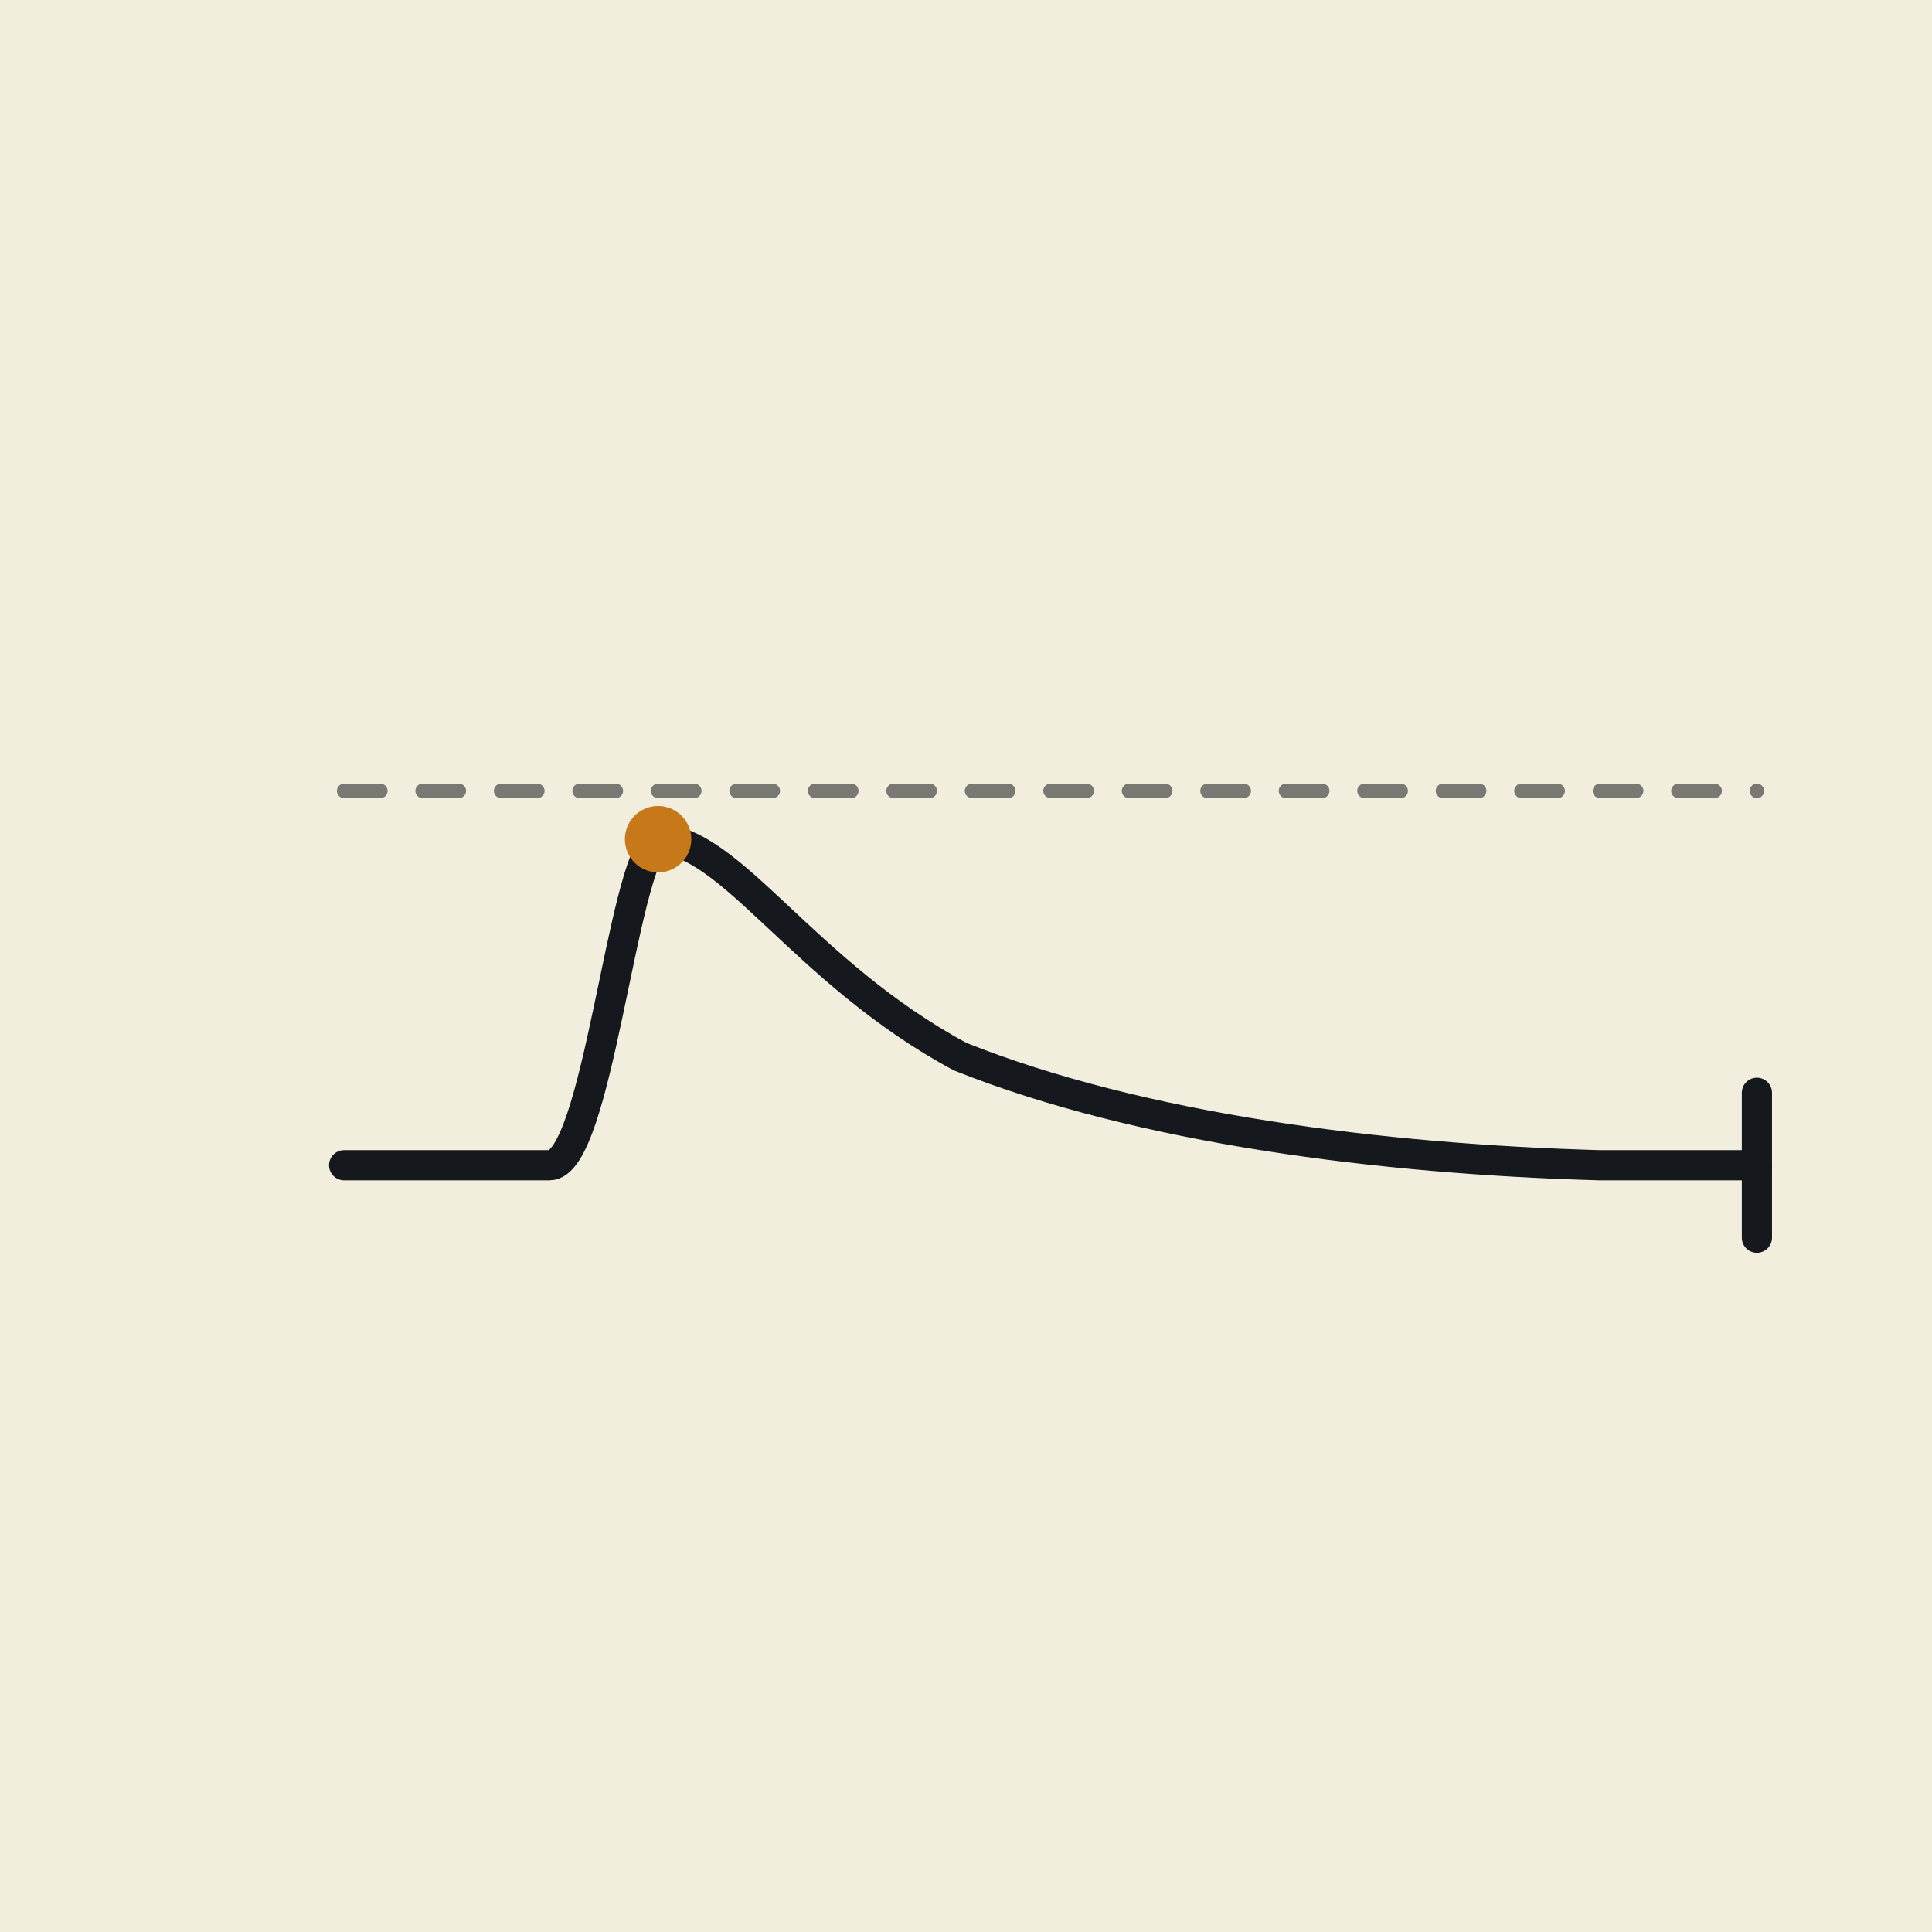
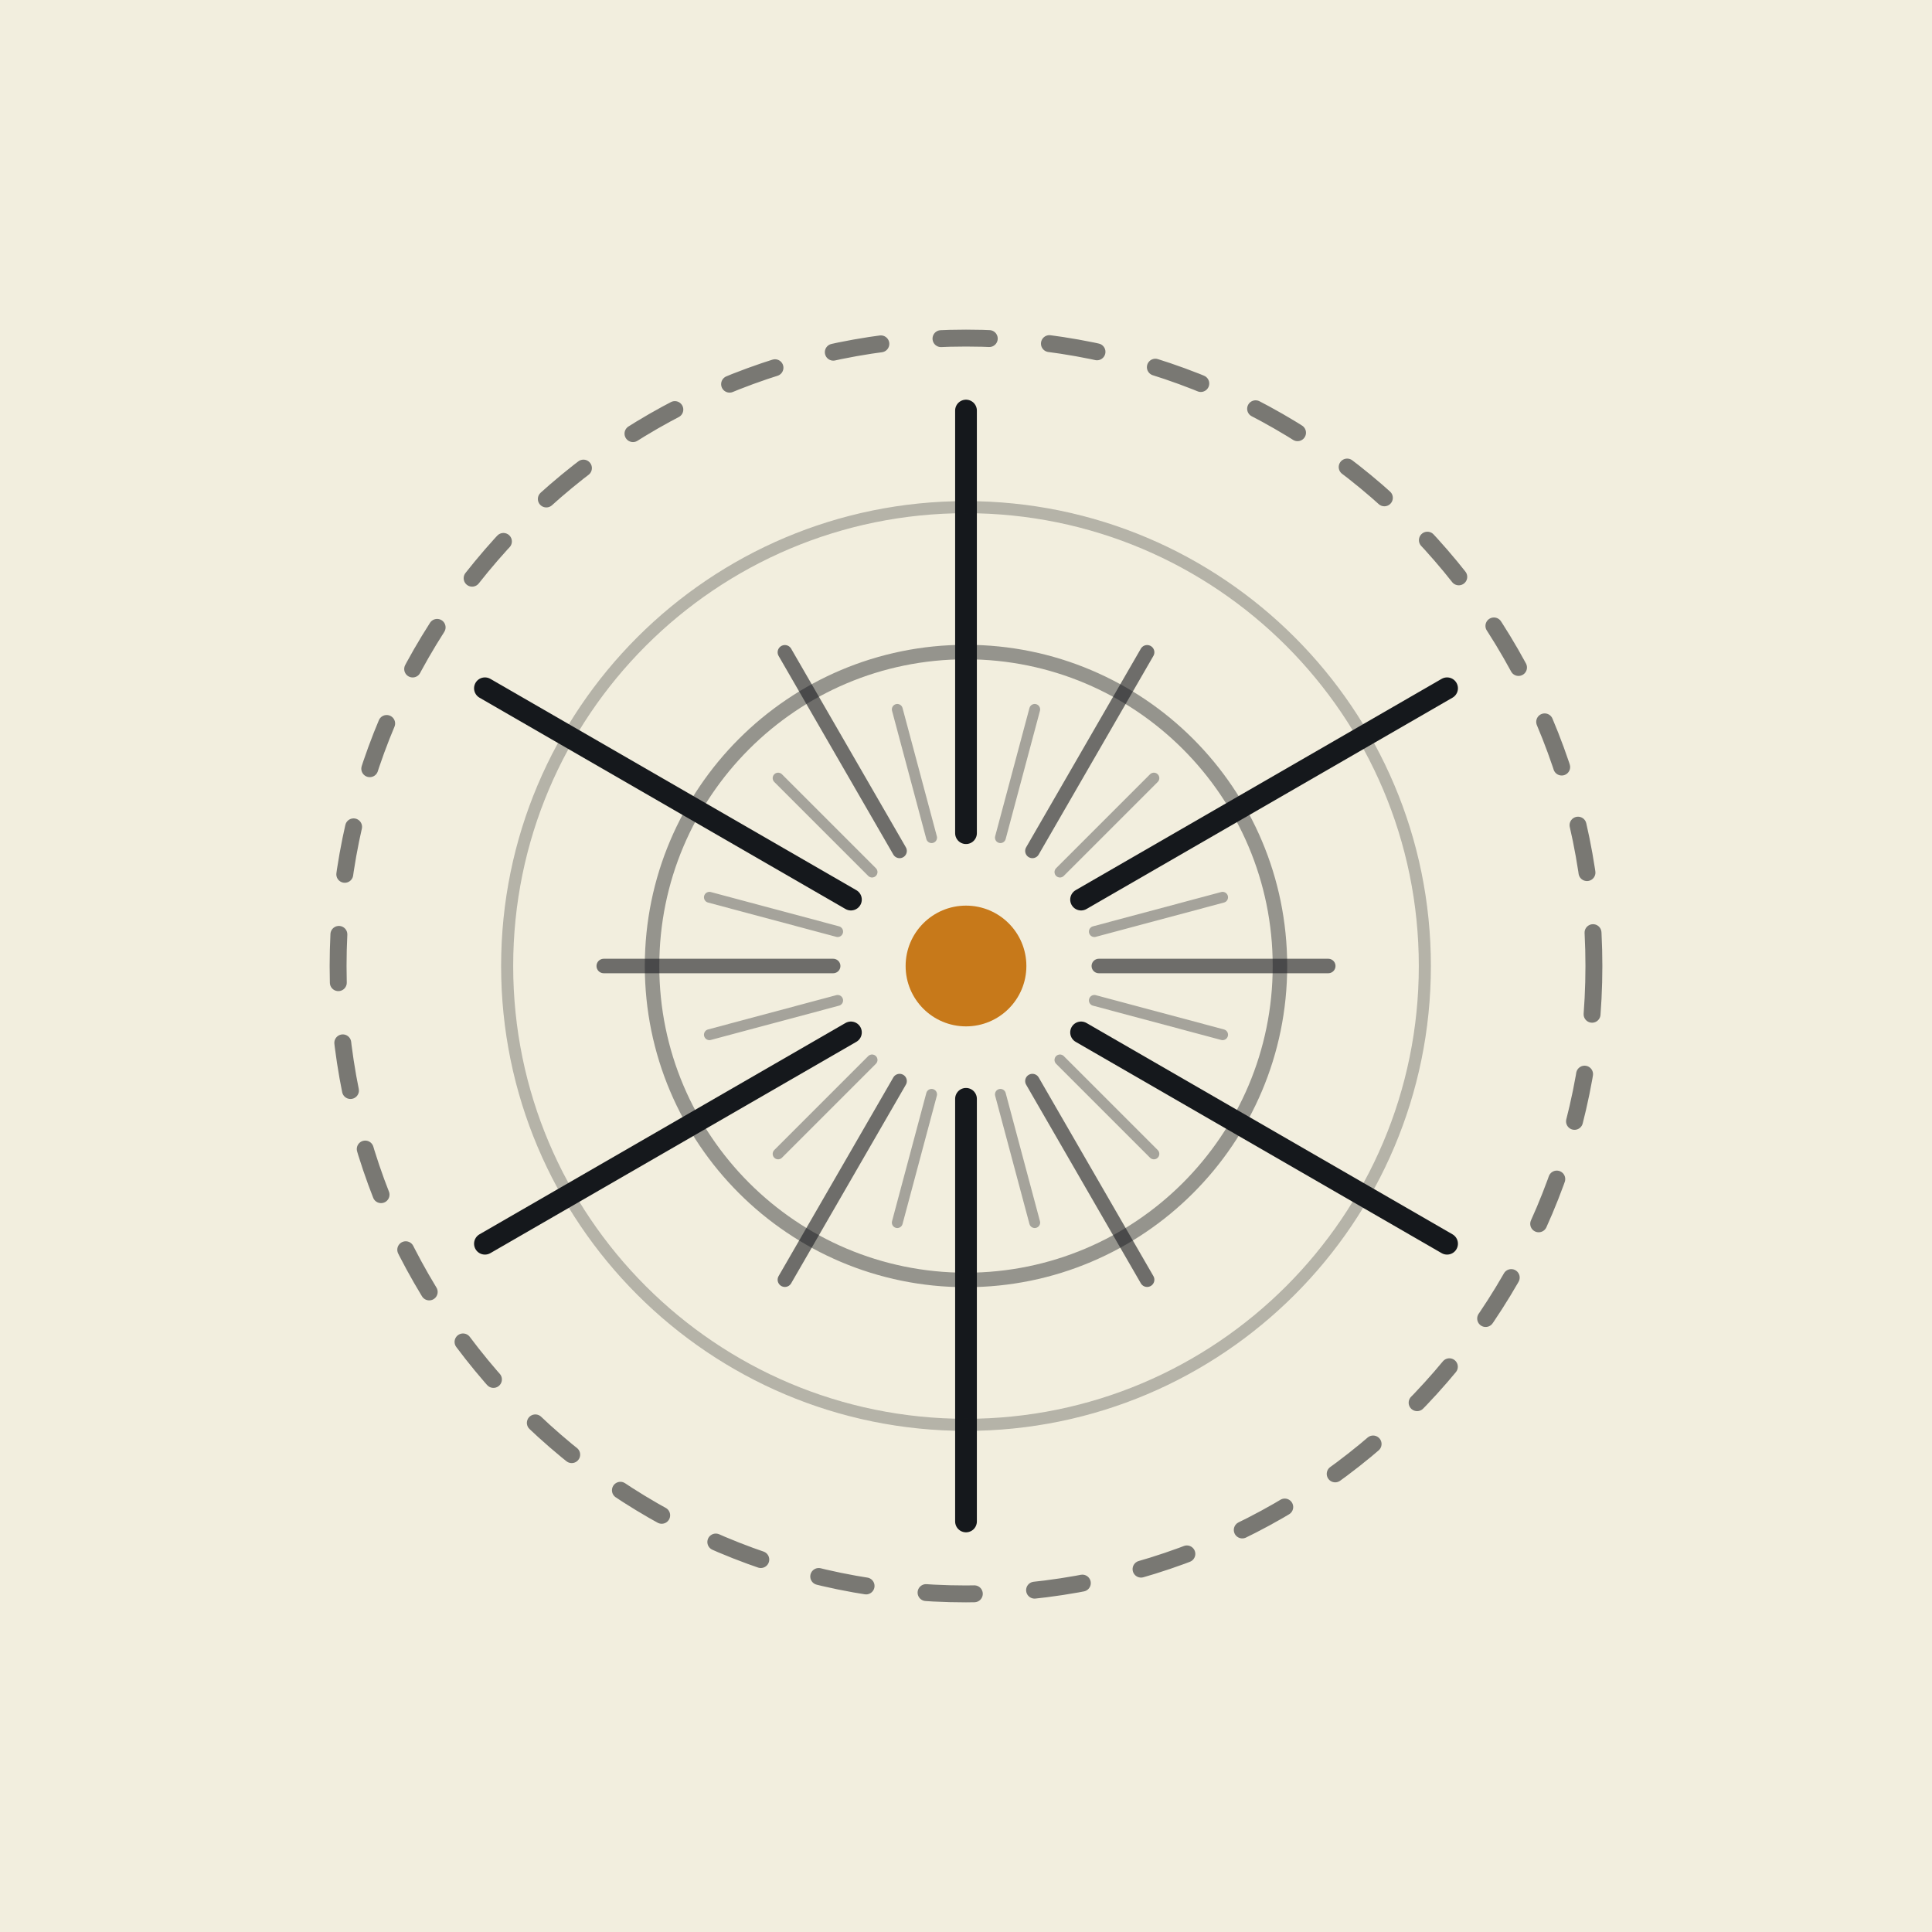
<svg xmlns="http://www.w3.org/2000/svg" viewBox="0 0 320 320" role="img" aria-label="foe">
  <rect width="100%" height="100%" fill="#F2EEDE" />
-   <g transform="translate(29,113)">
-     <g fill="none" stroke="#15181C" stroke-width="5" stroke-linecap="round" stroke-linejoin="round">
-       <path d="M28,80 L62,80 C70,80 74,30 80,26 C92,26 104,48 130,62 C160,74 200,79 236,80 L262,80" />
-       <path d="M262,68 L262,92" />
-     </g>
-     <path d="M28,18 L262,18" fill="none" stroke="#15181C" stroke-width="2.4" stroke-linecap="round" stroke-dasharray="6 7" opacity="0.55" />
-     <circle cx="80" cy="26" r="5.5" fill="#C7791A" />
+   <g transform="translate(40,40) scale(2.0)" fill="none" stroke="#15181C" stroke-linecap="round">
+     <path d="M60.0,49.0 L60.0,14.0" stroke-width="1.8" opacity="1.0" />
+     <path d="M50.47,54.5 L20.16,37.0" stroke-width="1.8" opacity="1.0" />
+     <path d="M50.47,65.5 L20.16,83.0" stroke-width="1.8" opacity="1.0" />
+     <path d="M60.0,71.0 L60.0,106.0" stroke-width="1.8" opacity="1.0" />
+     <path d="M69.53,65.5 L99.84,83.0" stroke-width="1.8" opacity="1.0" />
+     <path d="M69.53,54.5 L99.84,37.0" stroke-width="1.8" opacity="1.0" />
+     <path d="M54.5,50.47 L45.0,34.02" stroke-width="1.2" opacity="0.6" />
+     <path d="M49.0,60.0 L30.0,60.0" stroke-width="1.2" opacity="0.6" />
+     <path d="M54.5,69.53 L45.0,85.98" stroke-width="1.2" opacity="0.6" />
+     <path d="M65.5,69.53 L75.0,85.98" stroke-width="1.2" opacity="0.6" />
+     <path d="M71.0,60.0 L90.0,60.0" stroke-width="1.2" opacity="0.6" />
+     <path d="M65.5,50.47 L75.0,34.02" stroke-width="1.2" opacity="0.6" />
+     <path d="M57.15,49.37 L54.31,38.75" stroke-width="0.9" opacity="0.35" />
+     <path d="M52.22,52.22 L44.44,44.44" stroke-width="0.9" opacity="0.35" />
+     <path d="M49.37,57.15 L38.75,54.31" stroke-width="0.9" opacity="0.35" />
+     <path d="M49.37,62.85 L38.75,65.69" stroke-width="0.9" opacity="0.35" />
+     <path d="M52.22,67.78 L44.44,75.56" stroke-width="0.9" opacity="0.35" />
+     <path d="M57.15,70.63 L54.31,81.25" stroke-width="0.9" opacity="0.35" />
+     <path d="M62.85,70.63 L65.69,81.25" stroke-width="0.9" opacity="0.35" />
+     <path d="M67.78,67.78 L75.56,75.56" stroke-width="0.9" opacity="0.35" />
+     <path d="M70.63,62.85 L81.25,65.69" stroke-width="0.9" opacity="0.35" />
+     <path d="M70.63,57.15 L81.25,54.31" stroke-width="0.9" opacity="0.35" />
+     <path d="M67.78,52.22 L75.56,44.44" stroke-width="0.9" opacity="0.35" />
+     <path d="M62.85,49.37 L65.69,38.75" stroke-width="0.9" opacity="0.35" />
+     <circle cx="60.0" cy="60.0" r="26.0" stroke-width="1.2" opacity="0.42" />
+     <circle cx="60.0" cy="60.0" r="38.0" stroke-width="1.0" opacity="0.28" />
+     <circle cx="60.0" cy="60.0" r="52.0" stroke-width="1.4" opacity="0.55" stroke-dasharray="4 5" />
+     <circle cx="60.0" cy="60.0" r="5.0" fill="#C7791A" stroke="none" />
  </g>
</svg>
